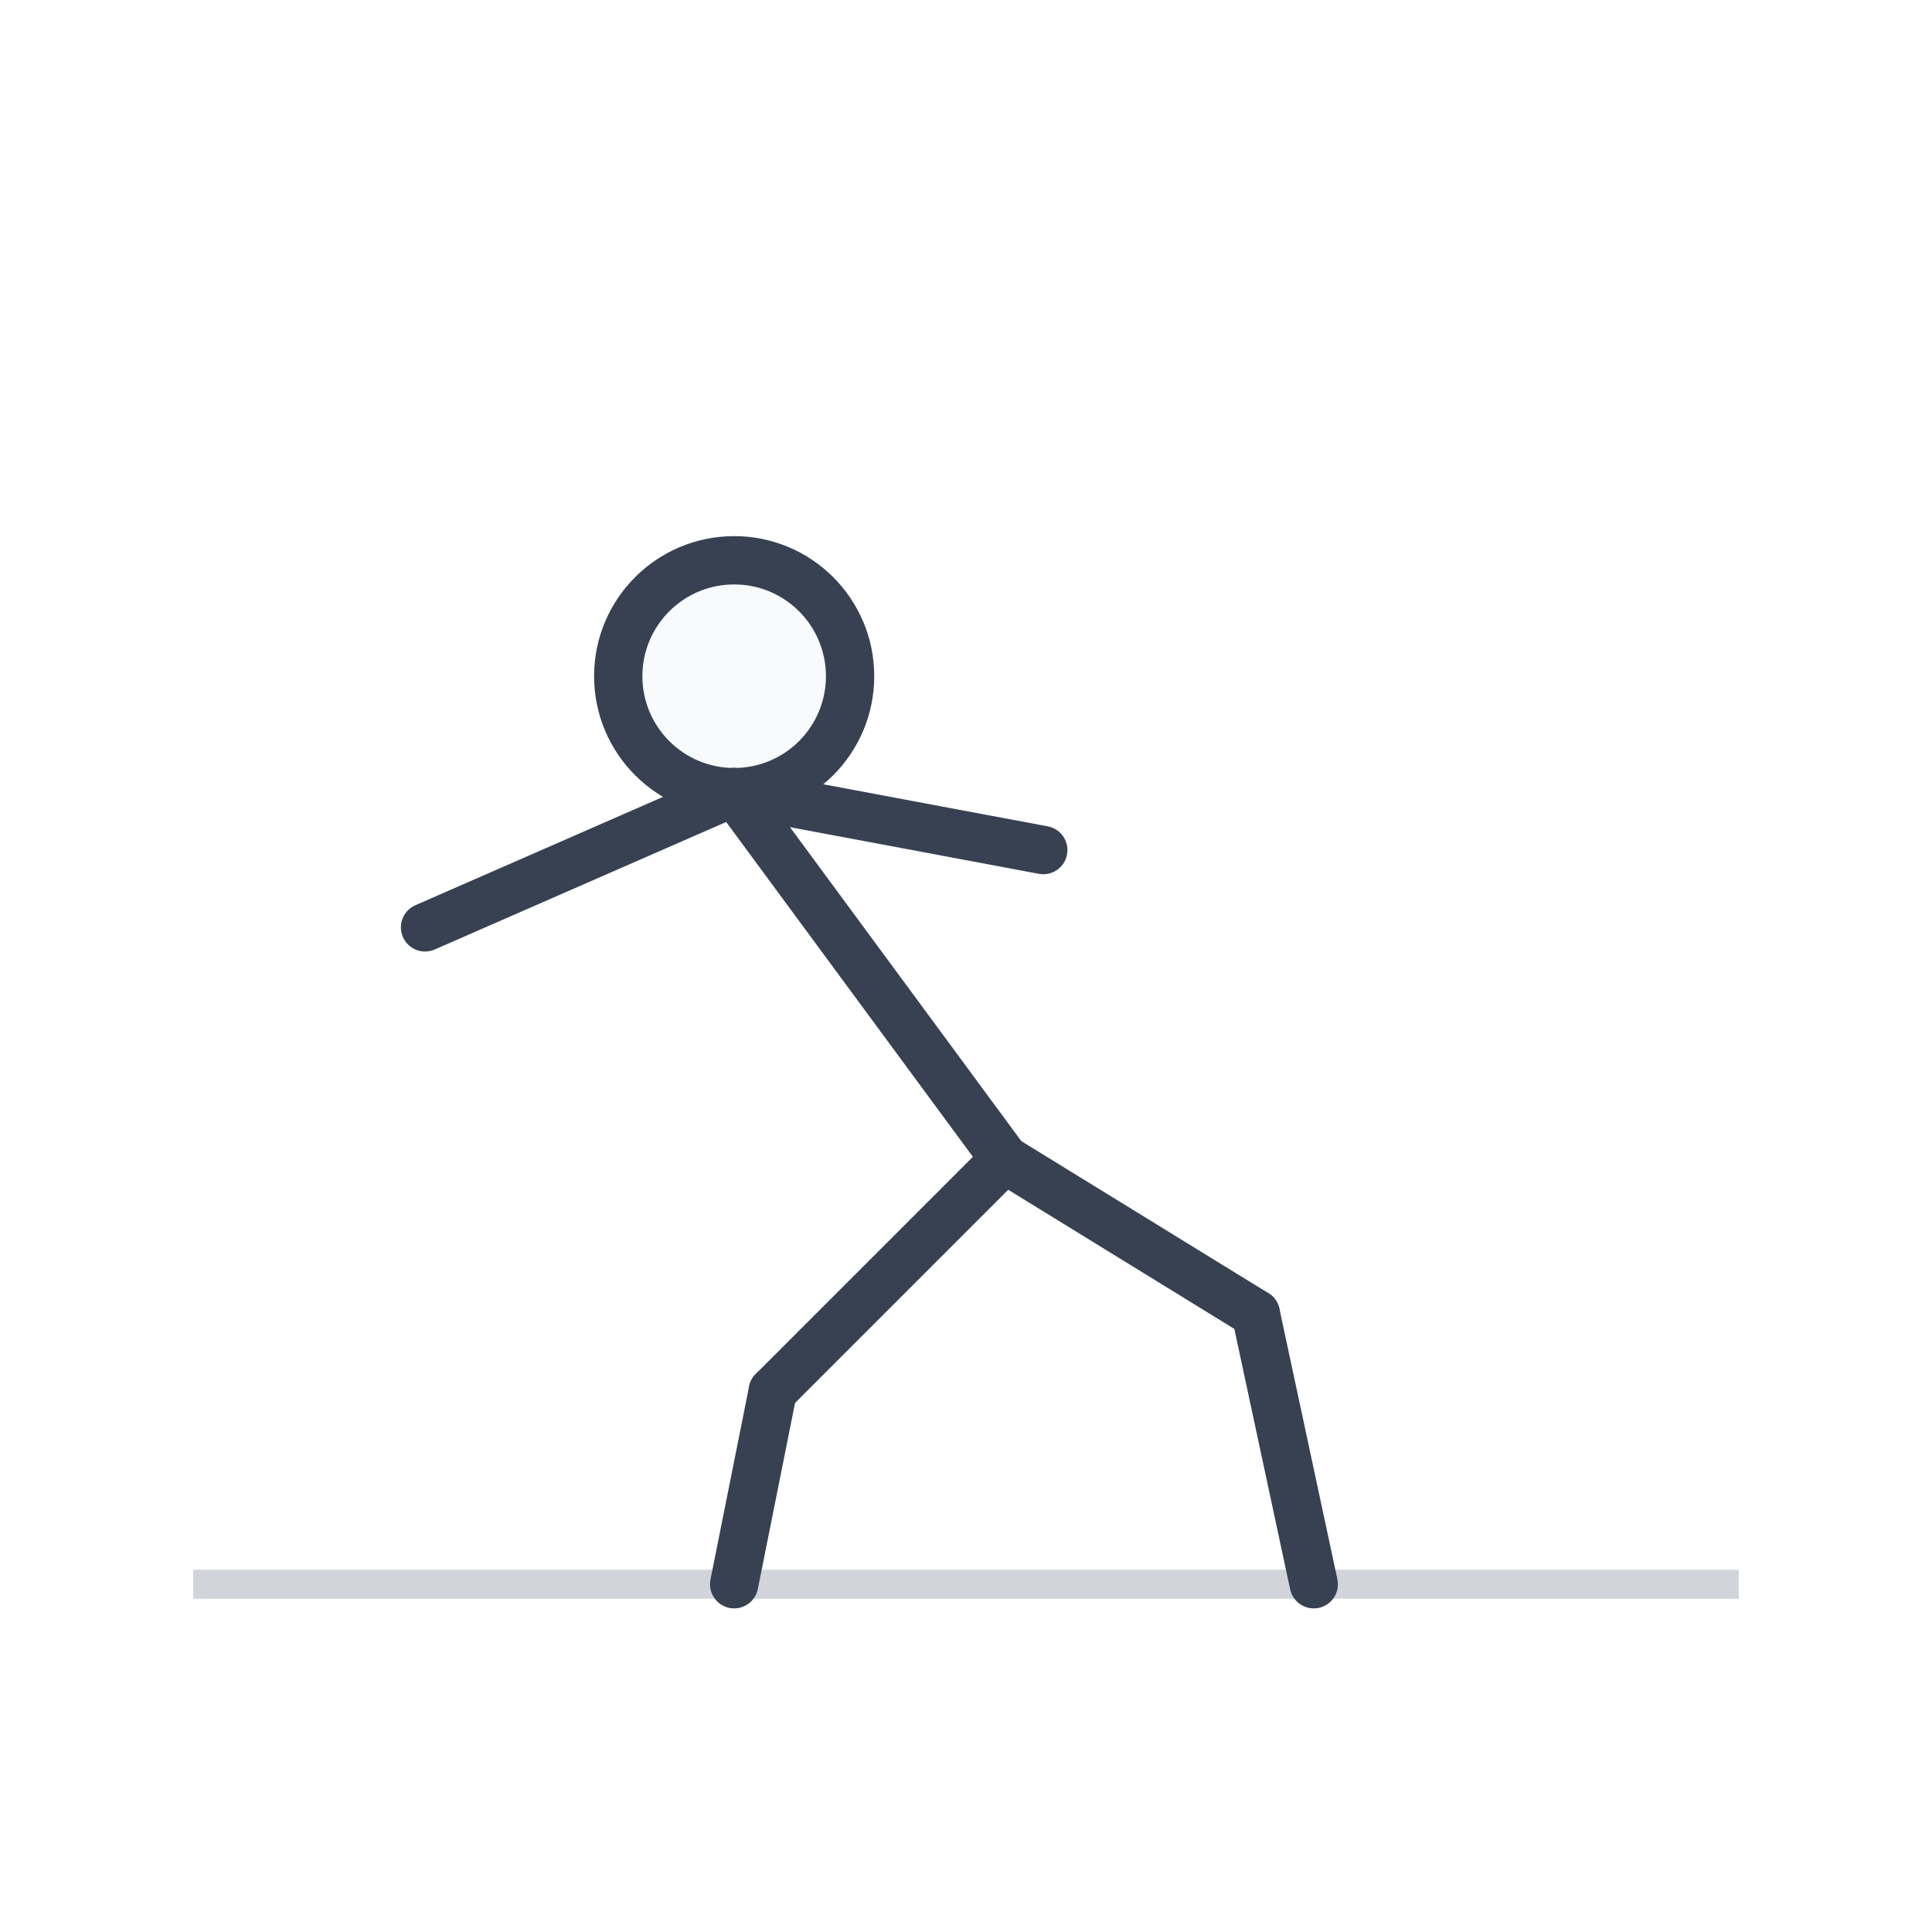
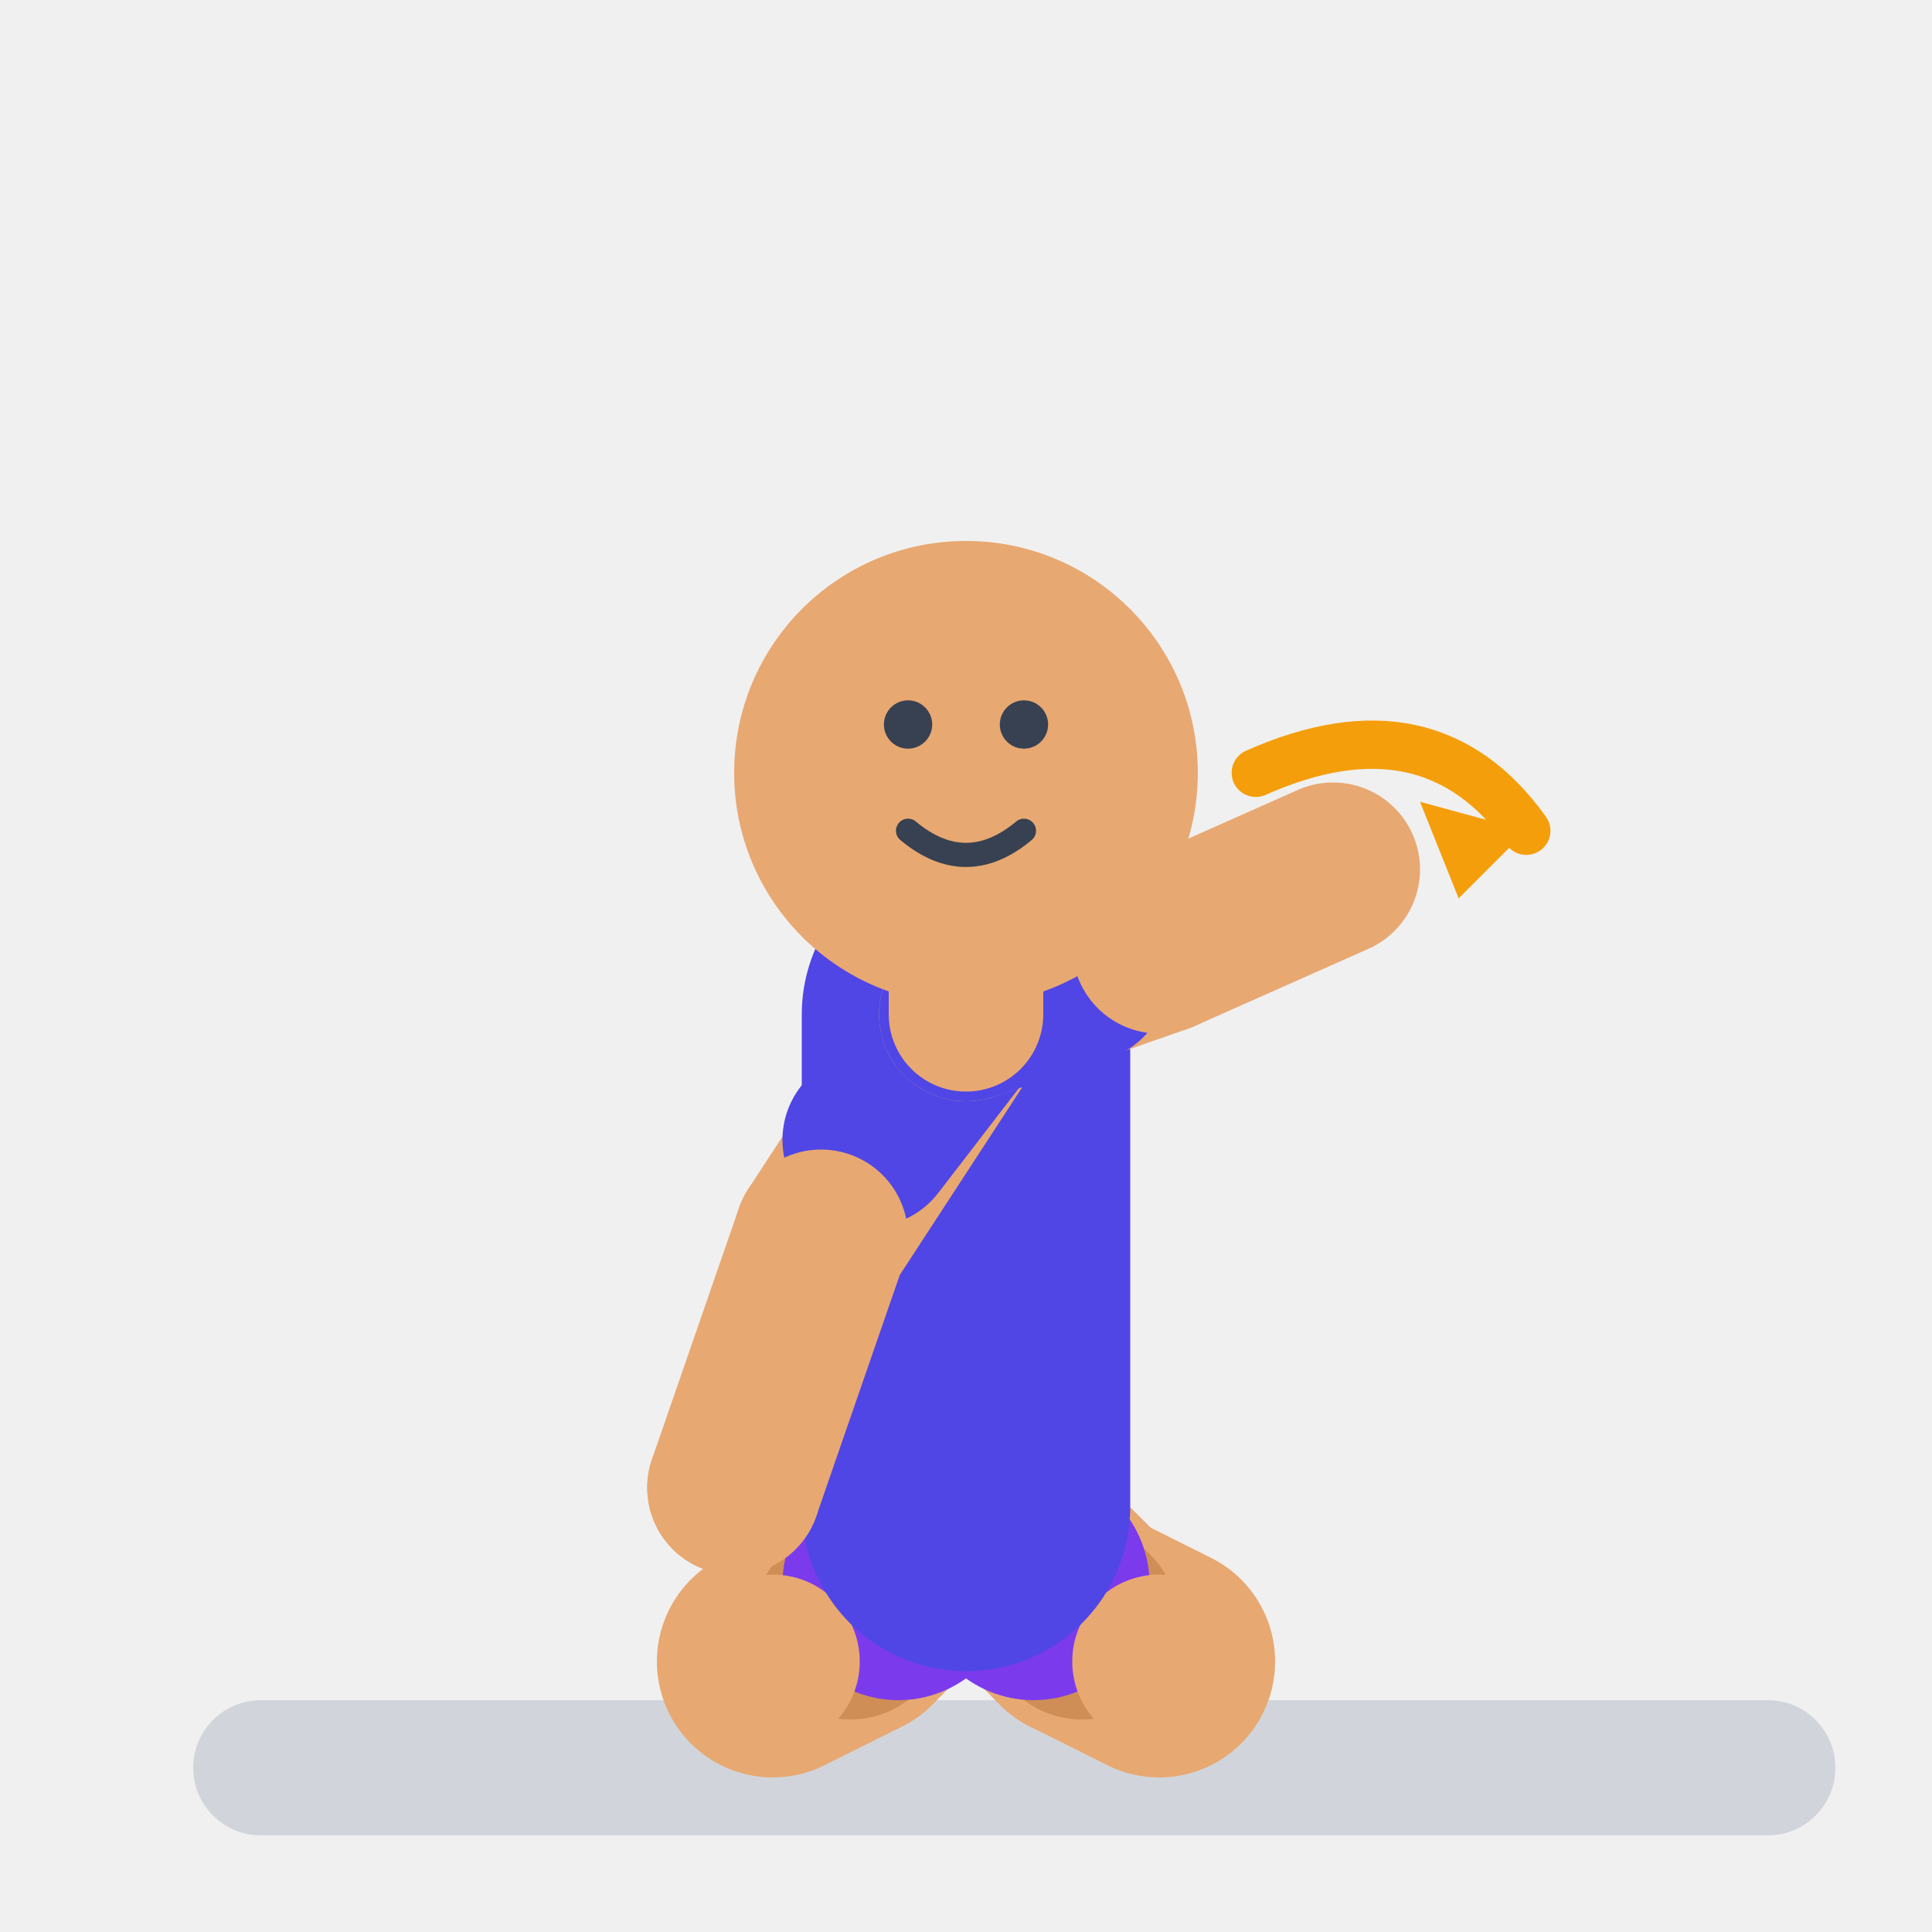
- <svg xmlns="http://www.w3.org/2000/svg" viewBox="0 0 100 100" width="100" height="100">
-   <rect width="100" height="100" fill="white" />
-   <line x1="10" y1="82" x2="90" y2="82" stroke="#d1d5db" stroke-width="1.5" />
-   <circle cx="38" cy="35" r="6" fill="#f9fafb" stroke="#374151" stroke-width="2.5" />
-   <line x1="38" y1="41" x2="52" y2="60" stroke="#374151" stroke-width="2.5" stroke-linecap="round" />
-   <line x1="38" y1="41" x2="22" y2="48" stroke="#374151" stroke-width="2.5" stroke-linecap="round" />
-   <line x1="38" y1="41" x2="54" y2="44" stroke="#374151" stroke-width="2.5" stroke-linecap="round" />
-   <line x1="52" y1="60" x2="40" y2="72" stroke="#374151" stroke-width="2.5" stroke-linecap="round" />
-   <line x1="40" y1="72" x2="38" y2="82" stroke="#374151" stroke-width="2.5" stroke-linecap="round" />
-   <line x1="52" y1="60" x2="65" y2="68" stroke="#374151" stroke-width="2.5" stroke-linecap="round" />
-   <line x1="65" y1="68" x2="68" y2="82" stroke="#374151" stroke-width="2.5" stroke-linecap="round" />
+ <svg xmlns="http://www.w3.org/2000/svg" viewBox="0 0 200 200" width="200" height="200">
+   <rect x="20" y="176" width="170" height="14" rx="7" fill="#D1D5DB" />
+   <line x1="100" y1="156" x2="88" y2="168" stroke="#E8A872" stroke-width="24" stroke-linecap="round" />
+   <line x1="88" y1="168" x2="80" y2="172" stroke="#E8A872" stroke-width="24" stroke-linecap="round" />
+   <circle cx="88" cy="168" r="10" fill="#CF8E55" />
+   <line x1="100" y1="156" x2="93" y2="164" stroke="#7C3AED" stroke-width="24" stroke-linecap="round" />
+   <circle cx="80" cy="172" r="9" fill="#E8A872" />
+   <line x1="100" y1="156" x2="112" y2="168" stroke="#E8A872" stroke-width="24" stroke-linecap="round" />
+   <line x1="112" y1="168" x2="120" y2="172" stroke="#E8A872" stroke-width="24" stroke-linecap="round" />
+   <circle cx="112" cy="168" r="10" fill="#CF8E55" />
+   <line x1="100" y1="156" x2="107" y2="164" stroke="#7C3AED" stroke-width="24" stroke-linecap="round" />
+   <circle cx="120" cy="172" r="9" fill="#E8A872" />
+   <line x1="100" y1="156" x2="100" y2="105" stroke="#4F46E5" stroke-width="34" stroke-linecap="round" />
+   <line x1="100" y1="105" x2="85" y2="128" stroke="#E8A872" stroke-width="18" stroke-linecap="round" />
+   <line x1="100" y1="105" x2="90" y2="118" stroke="#4F46E5" stroke-width="18" stroke-linecap="round" />
+   <circle cx="85" cy="128" r="8" fill="#CF8E55" />
+   <line x1="85" y1="128" x2="76" y2="154" stroke="#E8A872" stroke-width="18" stroke-linecap="round" />
+   <circle cx="76" cy="154" r="9" fill="#E8A872" />
+   <line x1="100" y1="105" x2="120" y2="98" stroke="#E8A872" stroke-width="18" stroke-linecap="round" />
+   <line x1="100" y1="105" x2="112" y2="101" stroke="#4F46E5" stroke-width="18" stroke-linecap="round" />
+   <circle cx="120" cy="98" r="8" fill="#CF8E55" />
+   <line x1="120" y1="98" x2="138" y2="90" stroke="#E8A872" stroke-width="18" stroke-linecap="round" />
+   <circle cx="138" cy="90" r="8" fill="#E8A872" />
+   <line x1="100" y1="105" x2="100" y2="96" stroke="#E8A872" stroke-width="16" stroke-linecap="round" />
+   <circle cx="100" cy="80" r="24" fill="#E8A872" />
+   <circle cx="94" cy="75" r="2.5" fill="#374151" />
+   <circle cx="106" cy="75" r="2.5" fill="#374151" />
+   <path d="M94,86 Q100,91 106,86" stroke="#374151" stroke-width="2.5" fill="none" stroke-linecap="round" />
+   <path d="M130,80 Q148,72 158,86" stroke="#F59E0B" stroke-width="5" fill="none" stroke-linecap="round" />
+   <polygon points="158,86 147,83 151,93" fill="#F59E0B" />
</svg>
